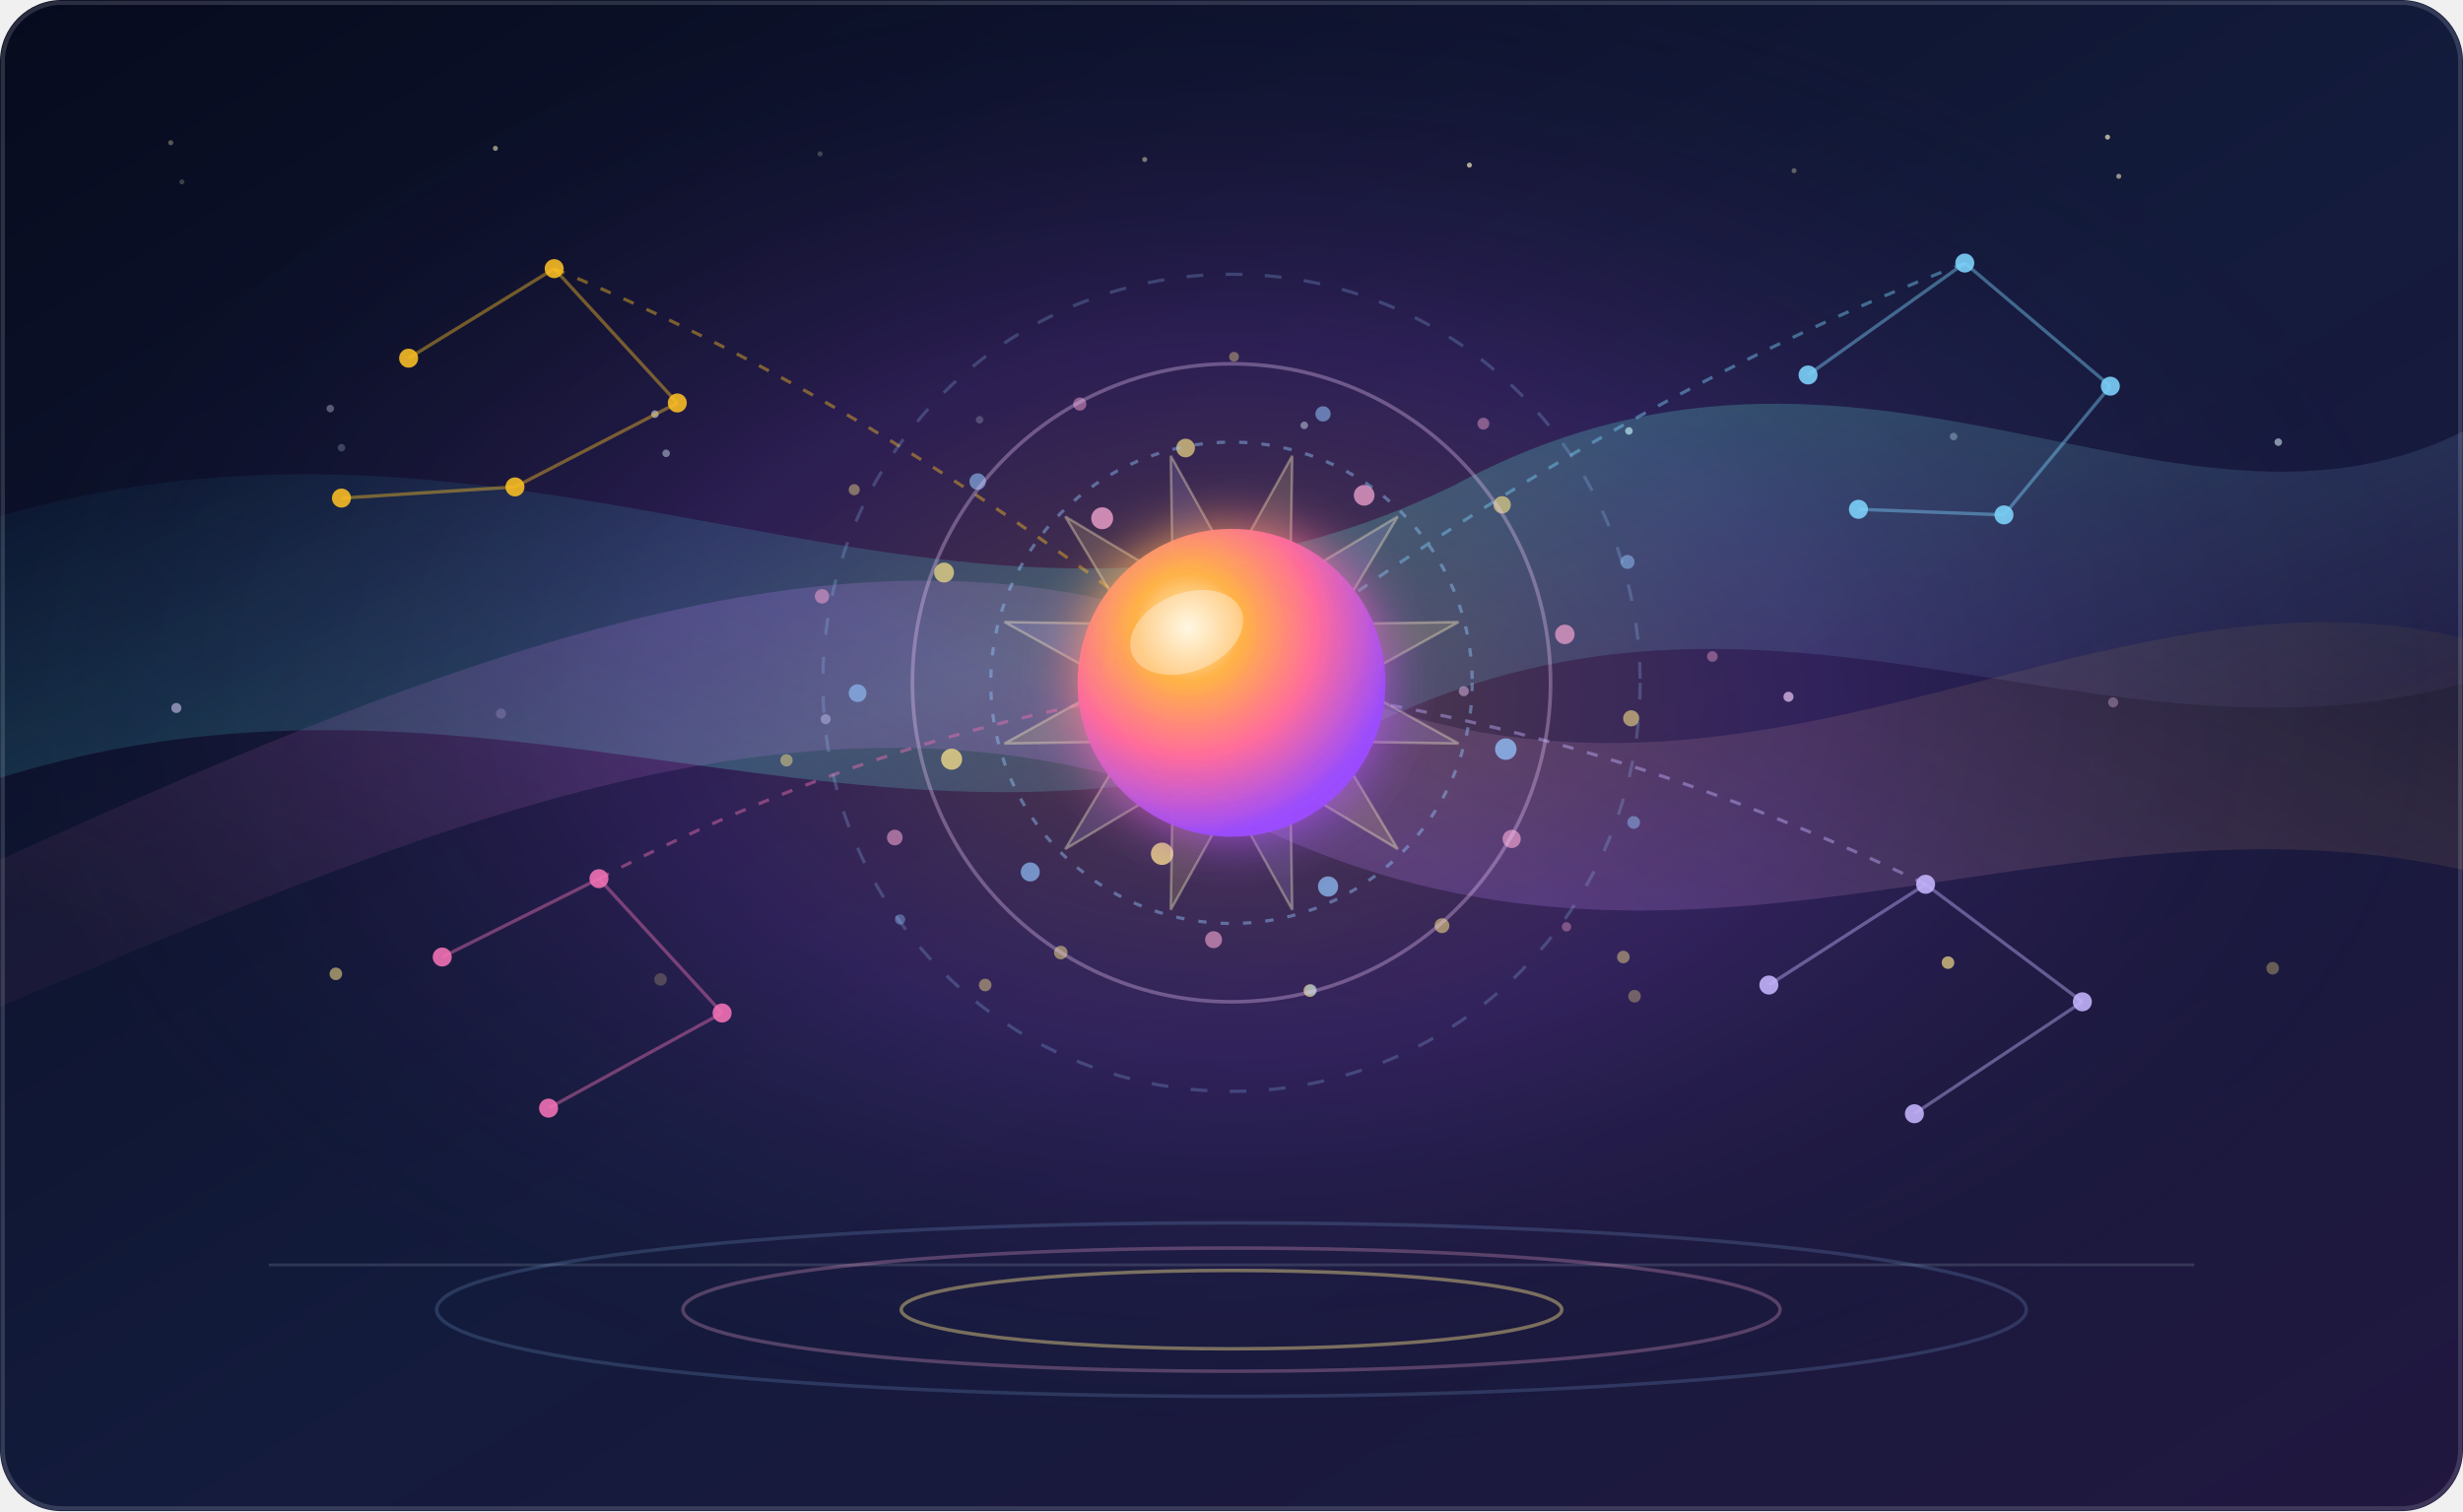
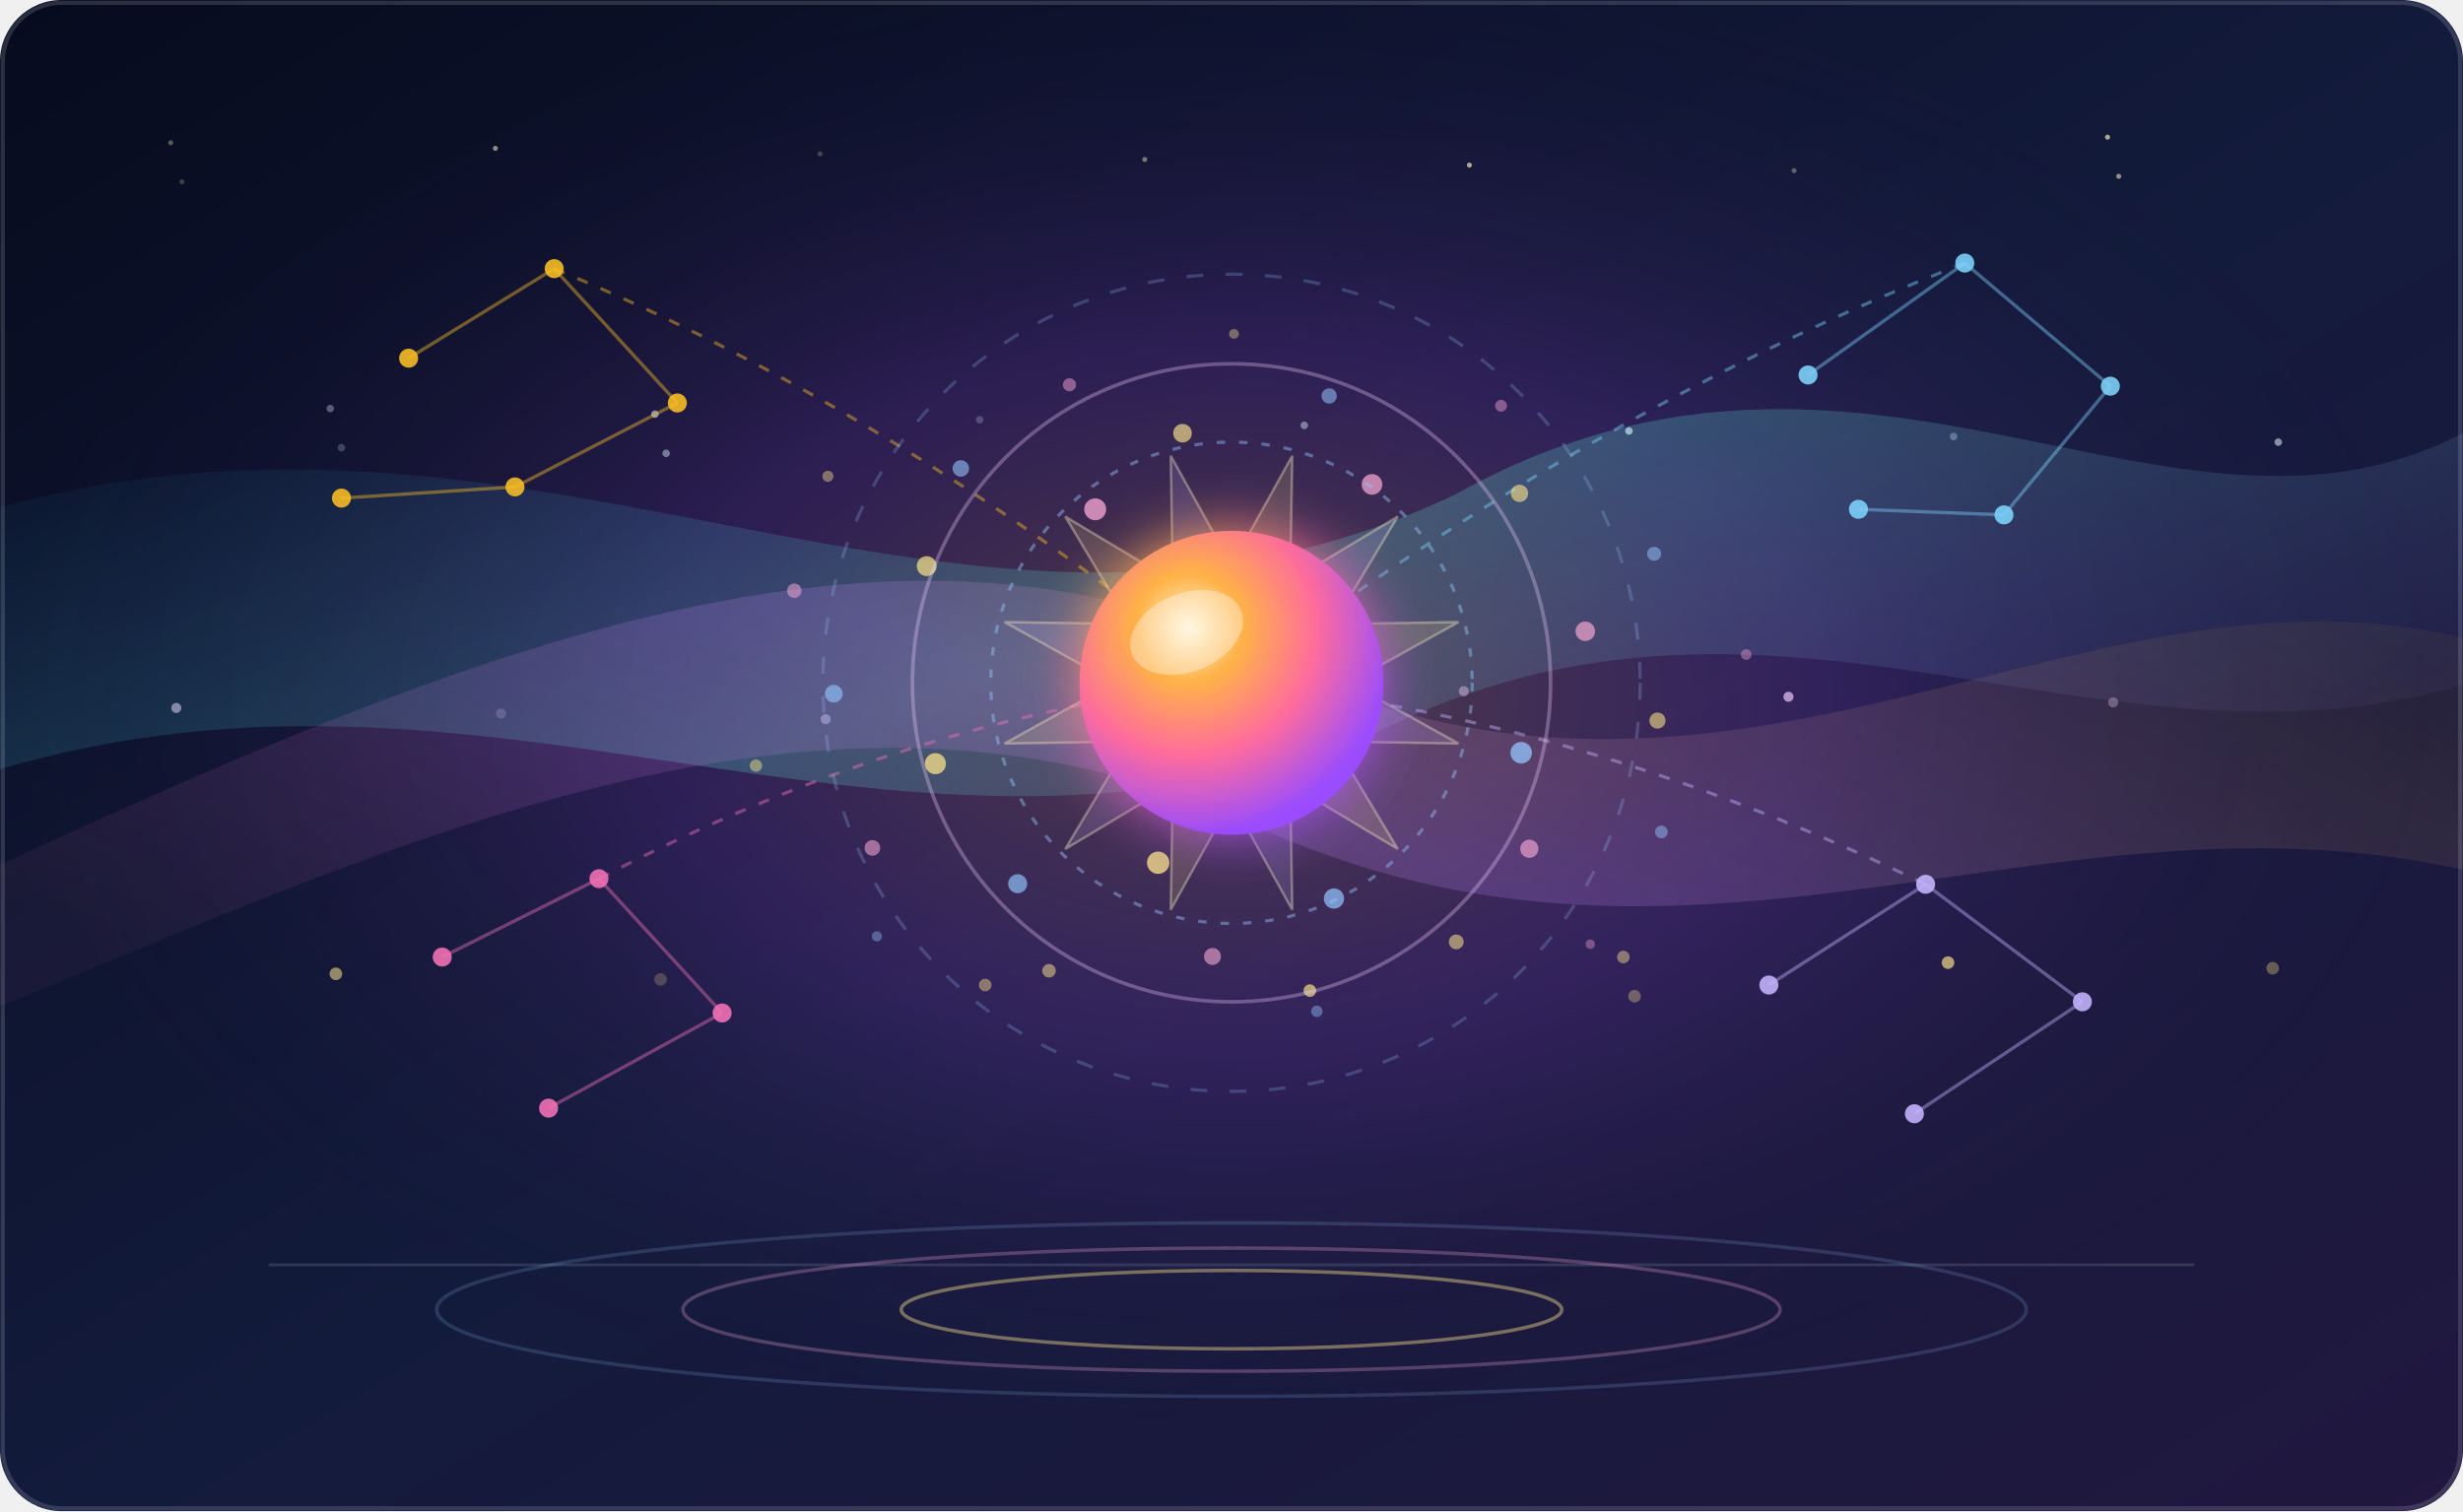
<svg xmlns="http://www.w3.org/2000/svg" viewBox="0 0 880 540" width="880" height="540" role="img" aria-labelledby="bori-self-title bori-self-desc" data-bori-self-portrait="true" data-nonhuman-form="true" data-self-harmony="1.000" data-self-liking="98.60">
  <defs>
    <linearGradient id="bori-sky" x1="0%" y1="0%" x2="100%" y2="100%">
      <stop offset="0%" stop-color="#070b1e" />
      <stop offset="52%" stop-color="#131b3c" />
      <stop offset="100%" stop-color="#21173f" />
    </linearGradient>
    <radialGradient id="bori-nebula" cx="50%" cy="46%" r="52%">
      <stop offset="0%" stop-color="#ff9a56" stop-opacity="0.28" />
      <stop offset="45%" stop-color="#c44cff" stop-opacity="0.16" />
      <stop offset="100%" stop-color="#070b1e" stop-opacity="0" />
    </radialGradient>
    <radialGradient id="bori-core-orb" cx="36%" cy="32%" r="68%">
      <stop offset="0%" stop-color="#fff5d6" />
      <stop offset="26%" stop-color="#ffb347" />
      <stop offset="62%" stop-color="#ff6b9d" />
      <stop offset="100%" stop-color="#9b4dff" />
    </radialGradient>
    <linearGradient id="bori-aurora-a" x1="0%" y1="30%" x2="100%" y2="70%">
      <stop offset="0%" stop-color="#38bdf8" stop-opacity="0.04" />
      <stop offset="48%" stop-color="#5eead4" stop-opacity="0.24" />
      <stop offset="100%" stop-color="#a78bfa" stop-opacity="0.05" />
    </linearGradient>
    <linearGradient id="bori-aurora-b" x1="0%" y1="65%" x2="100%" y2="25%">
      <stop offset="0%" stop-color="#f472b6" stop-opacity="0.05" />
      <stop offset="50%" stop-color="#c084fc" stop-opacity="0.22" />
      <stop offset="100%" stop-color="#fbbf24" stop-opacity="0.05" />
    </linearGradient>
    <filter id="bori-soft-glow" x="-35%" y="-35%" width="170%" height="170%">
      <feGaussianBlur stdDeviation="10" result="blur" />
      <feMerge>
        <feMergeNode in="blur" />
        <feMergeNode in="SourceGraphic" />
      </feMerge>
    </filter>
    <clipPath id="bori-frame-clip">
      <rect x="0" y="0" width="880" height="540" rx="22" />
    </clipPath>
  </defs>
  <g clip-path="url(#bori-frame-clip)">
    <rect x="0" y="0" width="880" height="540" rx="22" fill="url(#bori-sky)" />
    <rect x="0" y="0" width="880" height="540" rx="22" fill="url(#bori-nebula)" />
    <circle cx="65.0" cy="65.0" r="0.90" fill="#fef3c7" fill-opacity="0.22" />
    <circle cx="238.0" cy="162.0" r="1.35" fill="#e0f2fe" fill-opacity="0.44" />
    <circle cx="411.0" cy="259.0" r="1.80" fill="#f5d0fe" fill-opacity="0.66" />
    <circle cx="584.0" cy="356.0" r="2.25" fill="#fde68a" fill-opacity="0.33" />
    <circle cx="757.0" cy="63.0" r="0.90" fill="#fef3c7" fill-opacity="0.55" />
    <circle cx="122.0" cy="160.0" r="1.35" fill="#e0f2fe" fill-opacity="0.22" />
    <circle cx="295.0" cy="257.0" r="1.80" fill="#f5d0fe" fill-opacity="0.44" />
    <circle cx="468.0" cy="354.0" r="2.25" fill="#fde68a" fill-opacity="0.66" />
    <circle cx="641.0" cy="61.0" r="0.90" fill="#fef3c7" fill-opacity="0.33" />
    <circle cx="814.0" cy="158.0" r="1.35" fill="#e0f2fe" fill-opacity="0.55" />
    <circle cx="179.0" cy="255.0" r="1.80" fill="#f5d0fe" fill-opacity="0.22" />
    <circle cx="352.0" cy="352.0" r="2.25" fill="#fde68a" fill-opacity="0.44" />
    <circle cx="525.0" cy="59.0" r="0.90" fill="#fef3c7" fill-opacity="0.66" />
    <circle cx="698.0" cy="156.0" r="1.35" fill="#e0f2fe" fill-opacity="0.33" />
    <circle cx="63.0" cy="253.0" r="1.80" fill="#f5d0fe" fill-opacity="0.55" />
    <circle cx="236.0" cy="350.0" r="2.25" fill="#fde68a" fill-opacity="0.22" />
    <circle cx="409.0" cy="57.0" r="0.90" fill="#fef3c7" fill-opacity="0.44" />
    <circle cx="582.0" cy="154.0" r="1.35" fill="#e0f2fe" fill-opacity="0.66" />
    <circle cx="755.0" cy="251.0" r="1.80" fill="#f5d0fe" fill-opacity="0.33" />
    <circle cx="120.0" cy="348.0" r="2.25" fill="#fde68a" fill-opacity="0.55" />
    <circle cx="293.0" cy="55.0" r="0.90" fill="#fef3c7" fill-opacity="0.22" />
    <circle cx="466.0" cy="152.0" r="1.35" fill="#e0f2fe" fill-opacity="0.44" />
    <circle cx="639.0" cy="249.0" r="1.80" fill="#f5d0fe" fill-opacity="0.66" />
    <circle cx="812.0" cy="346.0" r="2.25" fill="#fde68a" fill-opacity="0.33" />
    <circle cx="177.0" cy="53.0" r="0.90" fill="#fef3c7" fill-opacity="0.55" />
    <circle cx="350.0" cy="150.0" r="1.35" fill="#e0f2fe" fill-opacity="0.22" />
    <circle cx="523.0" cy="247.0" r="1.80" fill="#f5d0fe" fill-opacity="0.44" />
    <circle cx="696.0" cy="344.0" r="2.25" fill="#fde68a" fill-opacity="0.66" />
    <circle cx="61.0" cy="51.0" r="0.90" fill="#fef3c7" fill-opacity="0.33" />
    <circle cx="234.0" cy="148.0" r="1.35" fill="#e0f2fe" fill-opacity="0.55" />
    <circle cx="407.0" cy="245.0" r="1.80" fill="#f5d0fe" fill-opacity="0.22" />
    <circle cx="580.0" cy="342.0" r="2.25" fill="#fde68a" fill-opacity="0.44" />
    <circle cx="753.0" cy="49.0" r="0.90" fill="#fef3c7" fill-opacity="0.66" />
    <circle cx="118.0" cy="146.0" r="1.35" fill="#e0f2fe" fill-opacity="0.33" />
-     <path d="M -20 190.8 C 190 118.1, 340 261.9, 520 173.2 C 675 89.9, 790 221.2, 900 142.0 L 900 238.0 C 760 289.2, 640 185.9, 490 259.2 C 310 329.9, 170 214.1, -20 284.8 Z" fill="url(#bori-aurora-a)" />
-     <path d="M -20 316.3 C 165 231.9, 330 162.1, 470 244.0 C 635 314.8, 760 184.1, 900 234.0 L 900 316.0 C 745 270.1, 615 370.8, 455 298.0 C 300 224.1, 150 297.9, -20 368.0 Z" fill="url(#bori-aurora-b)" />
+     <path d="M -20 187.3 C 190 118.1, 340 261.9, 520 176.7 C 675 89.9, 790 224.7, 900 142.0 L 900 238.0 C 760 292.7, 640 185.9, 490 262.7 C 310 329.9, 170 214.1, -20 281.3 Z" fill="url(#bori-aurora-a)" />
+     <path d="M -20 318.4 C 165 231.9, 330 162.1, 470 244.0 C 635 311.3, 760 184.1, 900 234.0 L 900 316.0 C 745 270.1, 615 367.3, 455 298.0 C 300 224.1, 150 297.9, -20 368.0 Z" fill="url(#bori-aurora-b)" />
    <line x1="146.0" y1="128.0" x2="198.0" y2="96.0" stroke="#fbbf24" stroke-width="1.2" stroke-opacity="0.42" />
    <line x1="198.0" y1="96.0" x2="242.0" y2="144.0" stroke="#fbbf24" stroke-width="1.2" stroke-opacity="0.42" />
    <line x1="242.0" y1="144.0" x2="184.0" y2="174.0" stroke="#fbbf24" stroke-width="1.2" stroke-opacity="0.42" />
    <line x1="184.0" y1="174.0" x2="122.0" y2="178.0" stroke="#fbbf24" stroke-width="1.2" stroke-opacity="0.42" />
    <path d="M 198.0 96.0 Q 319.0 146.0 440.0 244.0" fill="none" stroke="#fbbf24" stroke-width="1.15" stroke-dasharray="4 5" stroke-opacity="0.43" />
    <circle cx="146.0" cy="128.0" r="3.4" fill="#fbbf24" fill-opacity="0.88" />
    <circle cx="198.0" cy="96.0" r="3.4" fill="#fbbf24" fill-opacity="0.88" />
    <circle cx="242.0" cy="144.0" r="3.4" fill="#fbbf24" fill-opacity="0.88" />
    <circle cx="184.0" cy="174.0" r="3.4" fill="#fbbf24" fill-opacity="0.88" />
    <circle cx="122.0" cy="178.0" r="3.4" fill="#fbbf24" fill-opacity="0.88" />
    <line x1="646.0" y1="134.0" x2="702.0" y2="94.0" stroke="#7dd3fc" stroke-width="1.2" stroke-opacity="0.42" />
    <line x1="702.0" y1="94.0" x2="754.0" y2="138.0" stroke="#7dd3fc" stroke-width="1.2" stroke-opacity="0.42" />
    <line x1="754.0" y1="138.0" x2="716.0" y2="184.0" stroke="#7dd3fc" stroke-width="1.2" stroke-opacity="0.42" />
    <line x1="716.0" y1="184.0" x2="664.0" y2="182.0" stroke="#7dd3fc" stroke-width="1.2" stroke-opacity="0.42" />
    <path d="M 702.0 94.0 Q 571.0 145.0 440.0 244.0" fill="none" stroke="#7dd3fc" stroke-width="1.15" stroke-dasharray="4 5" stroke-opacity="0.43" />
    <circle cx="646.0" cy="134.0" r="3.4" fill="#7dd3fc" fill-opacity="0.88" />
    <circle cx="702.0" cy="94.0" r="3.4" fill="#7dd3fc" fill-opacity="0.88" />
    <circle cx="754.0" cy="138.0" r="3.4" fill="#7dd3fc" fill-opacity="0.88" />
    <circle cx="716.0" cy="184.0" r="3.4" fill="#7dd3fc" fill-opacity="0.88" />
    <circle cx="664.0" cy="182.0" r="3.4" fill="#7dd3fc" fill-opacity="0.88" />
    <line x1="158.0" y1="342.0" x2="214.0" y2="314.0" stroke="#f472b6" stroke-width="1.2" stroke-opacity="0.42" />
    <line x1="214.0" y1="314.0" x2="258.0" y2="362.0" stroke="#f472b6" stroke-width="1.2" stroke-opacity="0.42" />
    <line x1="258.0" y1="362.0" x2="196.0" y2="396.0" stroke="#f472b6" stroke-width="1.2" stroke-opacity="0.42" />
    <path d="M 214.0 314.0 Q 327.0 255.0 440.0 244.0" fill="none" stroke="#f472b6" stroke-width="1.15" stroke-dasharray="4 5" stroke-opacity="0.43" />
    <circle cx="158.0" cy="342.0" r="3.4" fill="#f472b6" fill-opacity="0.88" />
    <circle cx="214.0" cy="314.0" r="3.4" fill="#f472b6" fill-opacity="0.88" />
    <circle cx="258.0" cy="362.0" r="3.4" fill="#f472b6" fill-opacity="0.88" />
    <circle cx="196.0" cy="396.0" r="3.4" fill="#f472b6" fill-opacity="0.88" />
    <line x1="632.0" y1="352.0" x2="688.0" y2="316.0" stroke="#c4b5fd" stroke-width="1.2" stroke-opacity="0.42" />
    <line x1="688.0" y1="316.0" x2="744.0" y2="358.0" stroke="#c4b5fd" stroke-width="1.2" stroke-opacity="0.42" />
    <line x1="744.0" y1="358.0" x2="684.0" y2="398.0" stroke="#c4b5fd" stroke-width="1.2" stroke-opacity="0.42" />
    <path d="M 688.0 316.0 Q 564.0 256.0 440.0 244.0" fill="none" stroke="#c4b5fd" stroke-width="1.15" stroke-dasharray="4 5" stroke-opacity="0.43" />
    <circle cx="632.0" cy="352.0" r="3.4" fill="#c4b5fd" fill-opacity="0.88" />
    <circle cx="688.0" cy="316.0" r="3.4" fill="#c4b5fd" fill-opacity="0.88" />
    <circle cx="744.0" cy="358.0" r="3.4" fill="#c4b5fd" fill-opacity="0.88" />
    <circle cx="684.0" cy="398.0" r="3.4" fill="#c4b5fd" fill-opacity="0.88" />
-     <circle cx="415.2" cy="305.1" r="4.00" fill="#fde68a" fill-opacity="0.77" />
-     <circle cx="393.8" cy="185.2" r="3.92" fill="#f9a8d4" fill-opacity="0.76" />
-     <circle cx="538.0" cy="267.7" r="3.85" fill="#93c5fd" fill-opacity="0.75" />
-     <circle cx="340.0" cy="271.3" r="3.77" fill="#fde68a" fill-opacity="0.73" />
-     <circle cx="487.4" cy="177.0" r="3.70" fill="#f9a8d4" fill-opacity="0.72" />
-     <circle cx="474.5" cy="316.8" r="3.62" fill="#93c5fd" fill-opacity="0.71" />
-     <circle cx="337.3" cy="204.6" r="3.55" fill="#fde68a" fill-opacity="0.69" />
-     <circle cx="559.1" cy="226.7" r="3.48" fill="#f9a8d4" fill-opacity="0.68" />
-     <circle cx="368.1" cy="311.6" r="3.40" fill="#93c5fd" fill-opacity="0.67" />
-     <circle cx="423.6" cy="160.1" r="3.33" fill="#fde68a" fill-opacity="0.65" />
-     <circle cx="540.1" cy="299.8" r="3.25" fill="#f9a8d4" fill-opacity="0.64" />
-     <circle cx="306.4" cy="247.7" r="3.17" fill="#93c5fd" fill-opacity="0.63" />
-     <circle cx="536.7" cy="180.4" r="3.10" fill="#fde68a" fill-opacity="0.61" />
-     <circle cx="433.6" cy="335.8" r="3.03" fill="#f9a8d4" fill-opacity="0.60" />
-     <circle cx="349.3" cy="172.1" r="2.95" fill="#93c5fd" fill-opacity="0.59" />
-     <circle cx="582.8" cy="256.7" r="2.88" fill="#fde68a" fill-opacity="0.57" />
-     <circle cx="319.7" cy="299.3" r="2.80" fill="#f9a8d4" fill-opacity="0.56" />
-     <circle cx="472.7" cy="147.9" r="2.73" fill="#93c5fd" fill-opacity="0.55" />
-     <circle cx="515.2" cy="330.8" r="2.65" fill="#fde68a" fill-opacity="0.54" />
-     <circle cx="293.7" cy="213.1" r="2.58" fill="#f9a8d4" fill-opacity="0.52" />
-     <circle cx="581.5" cy="200.8" r="2.50" fill="#93c5fd" fill-opacity="0.51" />
-     <circle cx="379.0" cy="340.4" r="2.42" fill="#fde68a" fill-opacity="0.50" />
-     <circle cx="385.8" cy="144.4" r="2.35" fill="#f9a8d4" fill-opacity="0.48" />
-     <circle cx="583.7" cy="293.9" r="2.27" fill="#93c5fd" fill-opacity="0.47" />
-     <circle cx="281.0" cy="271.7" r="2.20" fill="#fde68a" fill-opacity="0.46" />
-     <circle cx="530.0" cy="151.4" r="2.12" fill="#f9a8d4" fill-opacity="0.44" />
-     <circle cx="468.5" cy="353.8" r="2.05" fill="#93c5fd" fill-opacity="0.43" />
-     <circle cx="305.2" cy="175.0" r="1.98" fill="#fde68a" fill-opacity="0.42" />
-     <circle cx="611.8" cy="234.6" r="1.90" fill="#f9a8d4" fill-opacity="0.40" />
-     <circle cx="321.6" cy="328.6" r="1.83" fill="#93c5fd" fill-opacity="0.39" />
-     <circle cx="440.9" cy="127.5" r="1.75" fill="#fde68a" fill-opacity="0.38" />
-     <circle cx="559.7" cy="331.2" r="1.68" fill="#f9a8d4" fill-opacity="0.37" />
+     <circle cx="413.8" cy="308.3" r="4.00" fill="#fde68a" fill-opacity="0.77" />
+     <circle cx="391.3" cy="182.0" r="3.92" fill="#f9a8d4" fill-opacity="0.76" />
+     <circle cx="543.5" cy="269.0" r="3.85" fill="#93c5fd" fill-opacity="0.75" />
+     <circle cx="334.2" cy="272.9" r="3.77" fill="#fde68a" fill-opacity="0.73" />
+     <circle cx="490.2" cy="173.1" r="3.70" fill="#f9a8d4" fill-opacity="0.72" />
+     <circle cx="476.6" cy="321.1" r="3.62" fill="#93c5fd" fill-opacity="0.71" />
+     <circle cx="331.1" cy="202.3" r="3.55" fill="#fde68a" fill-opacity="0.69" />
+     <circle cx="566.4" cy="225.6" r="3.48" fill="#f9a8d4" fill-opacity="0.68" />
+     <circle cx="363.6" cy="315.8" r="3.40" fill="#93c5fd" fill-opacity="0.67" />
+     <circle cx="422.5" cy="154.8" r="3.33" fill="#fde68a" fill-opacity="0.65" />
+     <circle cx="546.4" cy="303.3" r="3.25" fill="#f9a8d4" fill-opacity="0.64" />
+     <circle cx="297.9" cy="247.9" r="3.17" fill="#93c5fd" fill-opacity="0.63" />
+     <circle cx="542.9" cy="176.3" r="3.10" fill="#fde68a" fill-opacity="0.61" />
+     <circle cx="433.2" cy="341.8" r="3.03" fill="#f9a8d4" fill-opacity="0.60" />
+     <circle cx="343.3" cy="167.4" r="2.95" fill="#93c5fd" fill-opacity="0.59" />
+     <circle cx="592.2" cy="257.5" r="2.88" fill="#fde68a" fill-opacity="0.57" />
+     <circle cx="311.7" cy="303.0" r="2.80" fill="#f9a8d4" fill-opacity="0.56" />
+     <circle cx="474.9" cy="141.5" r="2.73" fill="#93c5fd" fill-opacity="0.55" />
+     <circle cx="520.3" cy="336.6" r="2.65" fill="#fde68a" fill-opacity="0.54" />
+     <circle cx="283.8" cy="211.1" r="2.58" fill="#f9a8d4" fill-opacity="0.52" />
+     <circle cx="591.0" cy="197.9" r="2.50" fill="#93c5fd" fill-opacity="0.51" />
+     <circle cx="374.8" cy="346.9" r="2.42" fill="#fde68a" fill-opacity="0.50" />
+     <circle cx="382.1" cy="137.5" r="2.35" fill="#f9a8d4" fill-opacity="0.48" />
+     <circle cx="593.6" cy="297.3" r="2.27" fill="#93c5fd" fill-opacity="0.47" />
+     <circle cx="270.1" cy="273.6" r="2.20" fill="#fde68a" fill-opacity="0.46" />
+     <circle cx="536.3" cy="145.0" r="2.12" fill="#f9a8d4" fill-opacity="0.44" />
+     <circle cx="470.5" cy="361.4" r="2.05" fill="#93c5fd" fill-opacity="0.43" />
+     <circle cx="295.8" cy="170.2" r="1.98" fill="#fde68a" fill-opacity="0.42" />
+     <circle cx="623.9" cy="233.9" r="1.90" fill="#f9a8d4" fill-opacity="0.40" />
+     <circle cx="313.3" cy="334.6" r="1.83" fill="#93c5fd" fill-opacity="0.39" />
+     <circle cx="440.9" cy="119.3" r="1.75" fill="#fde68a" fill-opacity="0.38" />
+     <circle cx="568.2" cy="337.4" r="1.68" fill="#f9a8d4" fill-opacity="0.37" />
    <circle cx="440" cy="244" r="146.0" fill="none" stroke="#93c5fd" stroke-width="1.15" stroke-dasharray="6 8" stroke-opacity="0.24" />
    <circle cx="440" cy="244" r="114.0" fill="none" stroke="#f5d0fe" stroke-width="1.3" stroke-opacity="0.32" />
    <circle cx="440" cy="244" r="86.0" fill="none" stroke="#93c5fd" stroke-width="1.15" stroke-dasharray="3 5" stroke-opacity="0.44" />
    <polygon points="440.0,202.0 461.7,162.9 461.0,207.6" fill="#fde68a" fill-opacity="0.16" stroke="#fef3c7" stroke-opacity="0.36" stroke-width="0.9" />
    <polygon points="461.0,207.6 499.4,184.6 476.4,223.0" fill="#c4b5fd" fill-opacity="0.16" stroke="#fef3c7" stroke-opacity="0.36" stroke-width="0.9" />
    <polygon points="476.4,223.0 521.1,222.3 482.0,244.0" fill="#fde68a" fill-opacity="0.16" stroke="#fef3c7" stroke-opacity="0.36" stroke-width="0.9" />
    <polygon points="482.0,244.0 521.1,265.7 476.4,265.0" fill="#c4b5fd" fill-opacity="0.16" stroke="#fef3c7" stroke-opacity="0.36" stroke-width="0.9" />
    <polygon points="476.4,265.0 499.4,303.4 461.0,280.4" fill="#fde68a" fill-opacity="0.16" stroke="#fef3c7" stroke-opacity="0.36" stroke-width="0.9" />
    <polygon points="461.0,280.4 461.7,325.1 440.0,286.0" fill="#c4b5fd" fill-opacity="0.16" stroke="#fef3c7" stroke-opacity="0.36" stroke-width="0.9" />
    <polygon points="440.0,286.0 418.3,325.1 419.0,280.4" fill="#fde68a" fill-opacity="0.16" stroke="#fef3c7" stroke-opacity="0.36" stroke-width="0.9" />
    <polygon points="419.0,280.4 380.6,303.4 403.6,265.0" fill="#c4b5fd" fill-opacity="0.16" stroke="#fef3c7" stroke-opacity="0.36" stroke-width="0.9" />
    <polygon points="403.6,265.0 358.9,265.7 398.0,244.0" fill="#fde68a" fill-opacity="0.16" stroke="#fef3c7" stroke-opacity="0.36" stroke-width="0.9" />
    <polygon points="398.0,244.0 358.9,222.3 403.6,223.0" fill="#c4b5fd" fill-opacity="0.16" stroke="#fef3c7" stroke-opacity="0.36" stroke-width="0.9" />
    <polygon points="403.6,223.0 380.6,184.6 419.0,207.6" fill="#fde68a" fill-opacity="0.16" stroke="#fef3c7" stroke-opacity="0.36" stroke-width="0.9" />
    <polygon points="419.0,207.6 418.3,162.9 440.0,202.0" fill="#c4b5fd" fill-opacity="0.16" stroke="#fef3c7" stroke-opacity="0.36" stroke-width="0.9" />
-     <circle cx="440" cy="244" r="55.0" fill="url(#bori-core-orb)" filter="url(#bori-soft-glow)" fill-opacity="0.96" />
+     <circle cx="440" cy="244" r="54.3" fill="url(#bori-core-orb)" filter="url(#bori-soft-glow)" fill-opacity="0.96" />
    <ellipse cx="424" cy="226" rx="21" ry="14" fill="#ffffff" fill-opacity="0.34" transform="rotate(-22 424 226)" />
    <line x1="96" y1="452" x2="784" y2="452" stroke="#94a3b8" stroke-opacity="0.22" stroke-width="1" />
    <ellipse cx="440" cy="468" rx="118.0" ry="14.0" fill="none" stroke="#fde68a" stroke-width="1.25" stroke-opacity="0.42" />
    <ellipse cx="440" cy="468" rx="196.0" ry="22.0" fill="none" stroke="#f9a8d4" stroke-width="1.25" stroke-opacity="0.28" />
    <ellipse cx="440" cy="468" rx="284.0" ry="31.0" fill="none" stroke="#93c5fd" stroke-width="1.25" stroke-opacity="0.18" />
    <rect x="1" y="1" width="878" height="538" rx="21" fill="none" stroke="#e2e8f0" stroke-opacity="0.16" stroke-width="1.5" />
  </g>
</svg>
